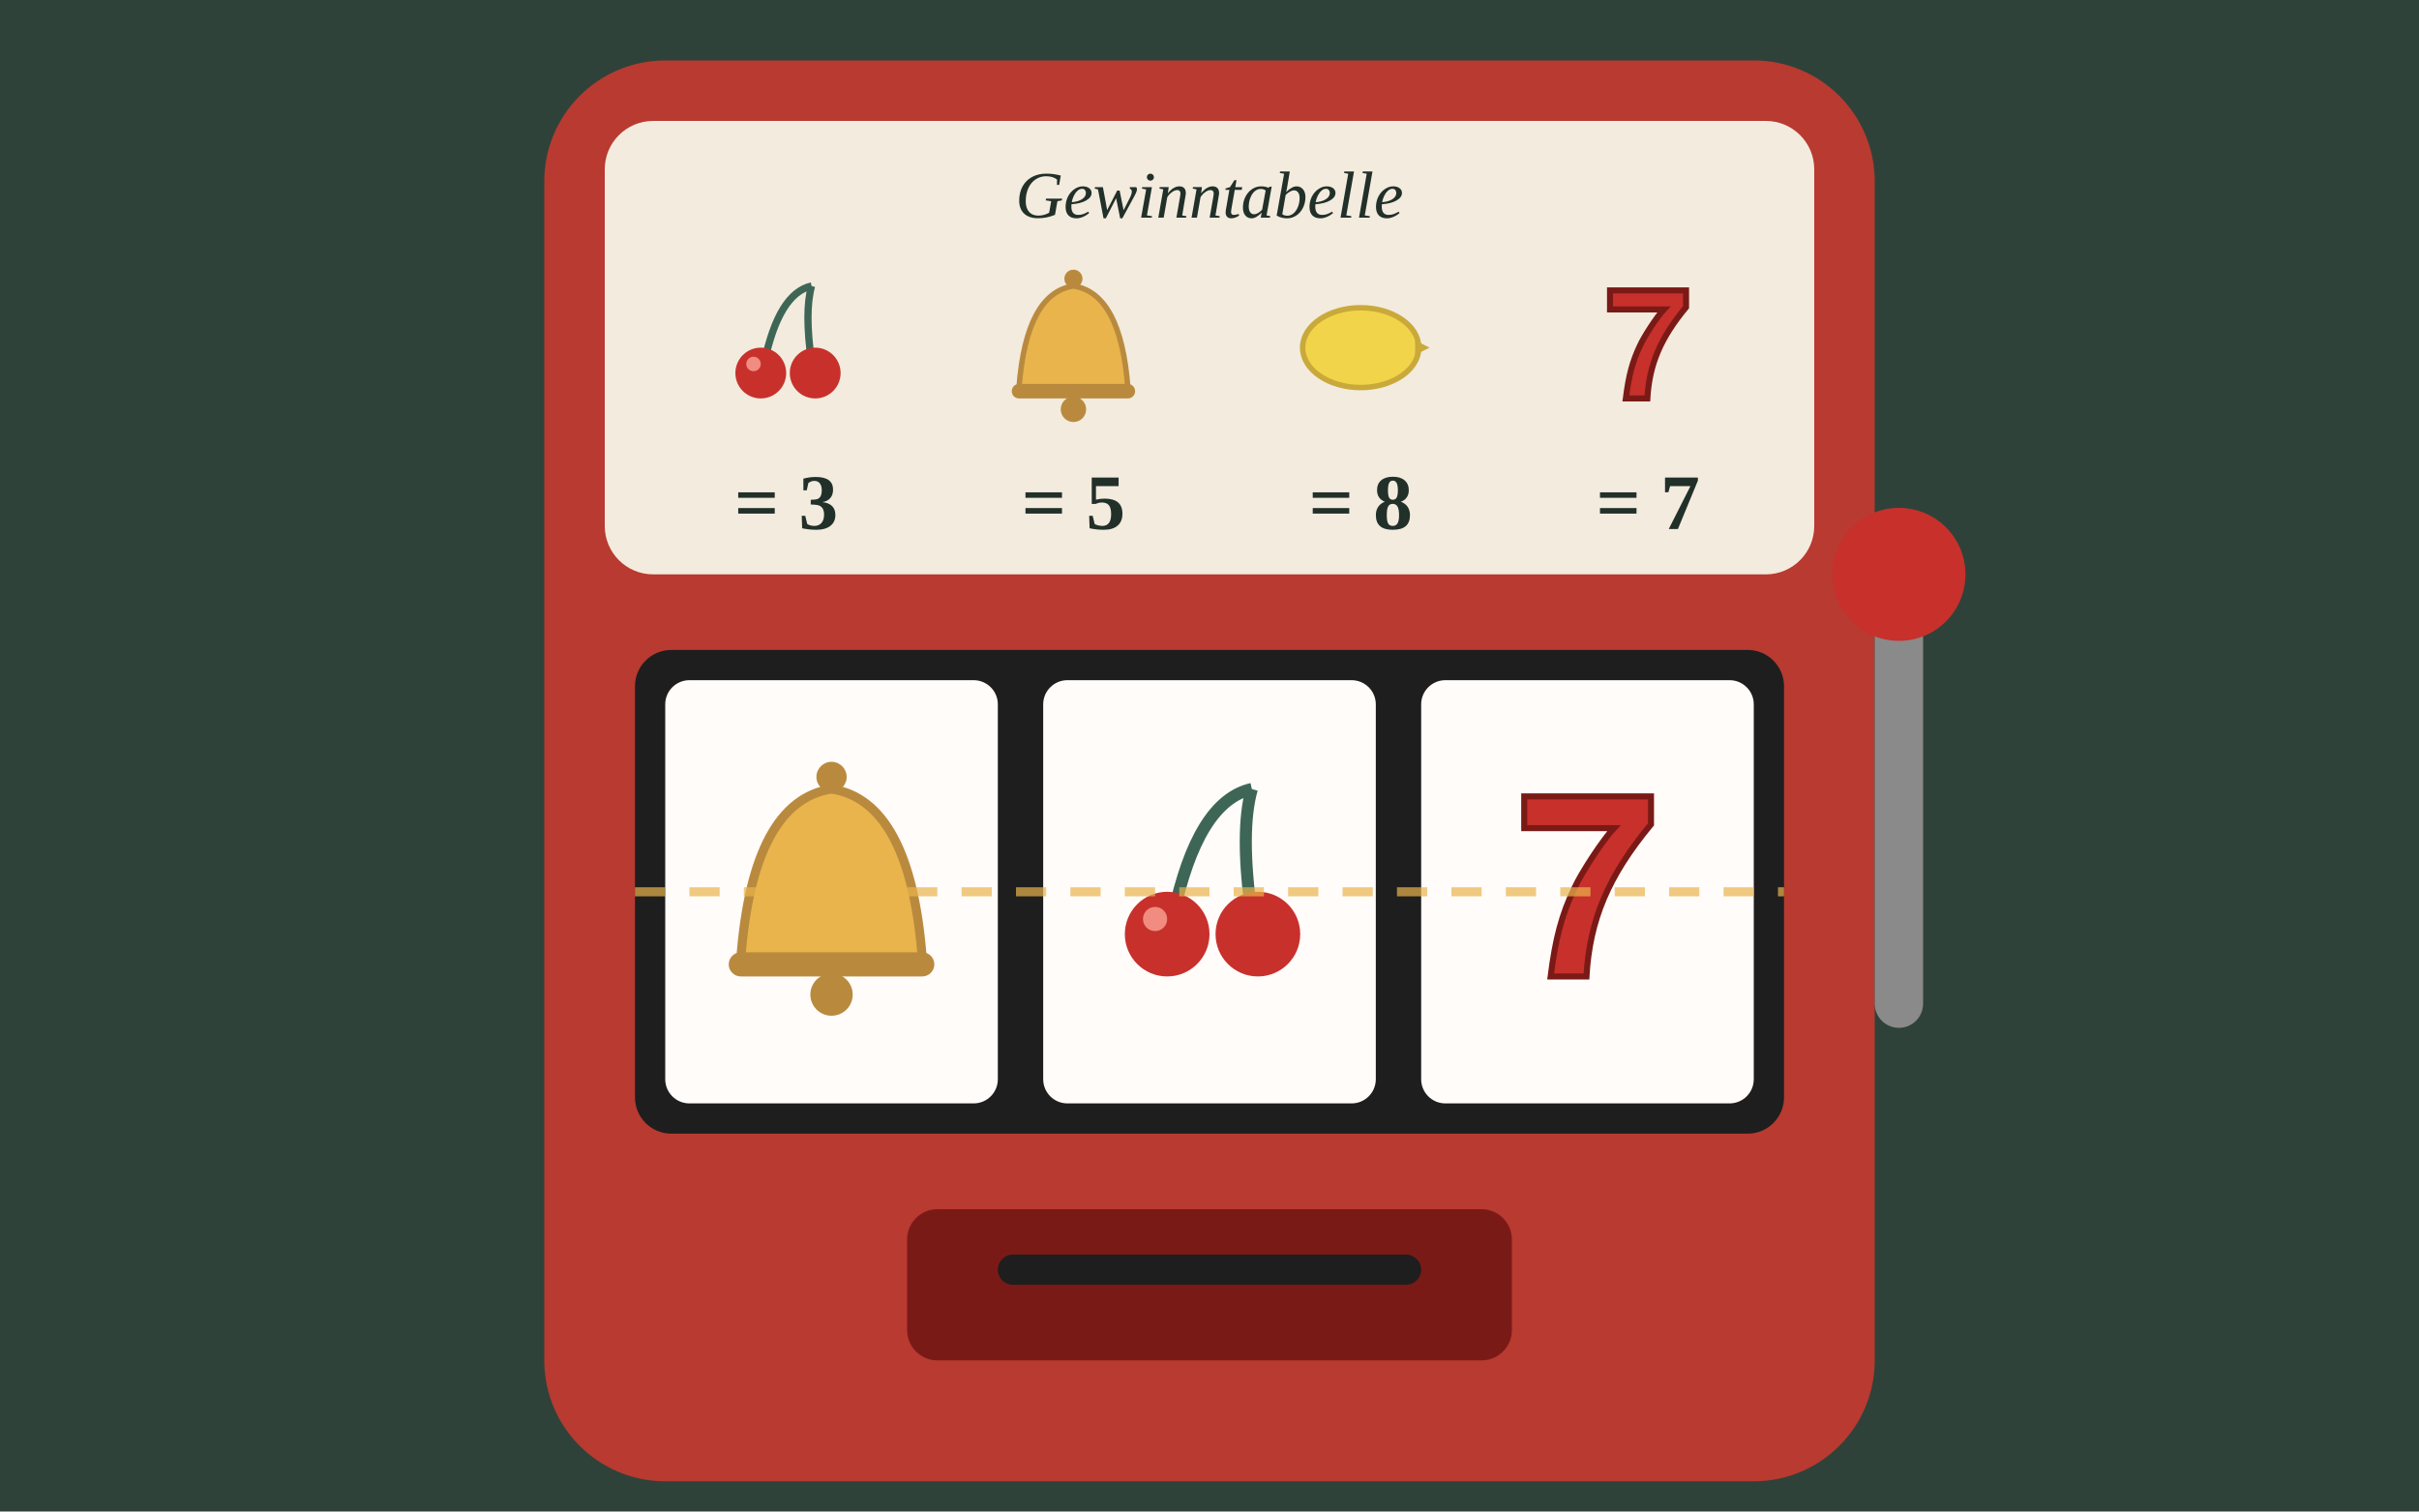
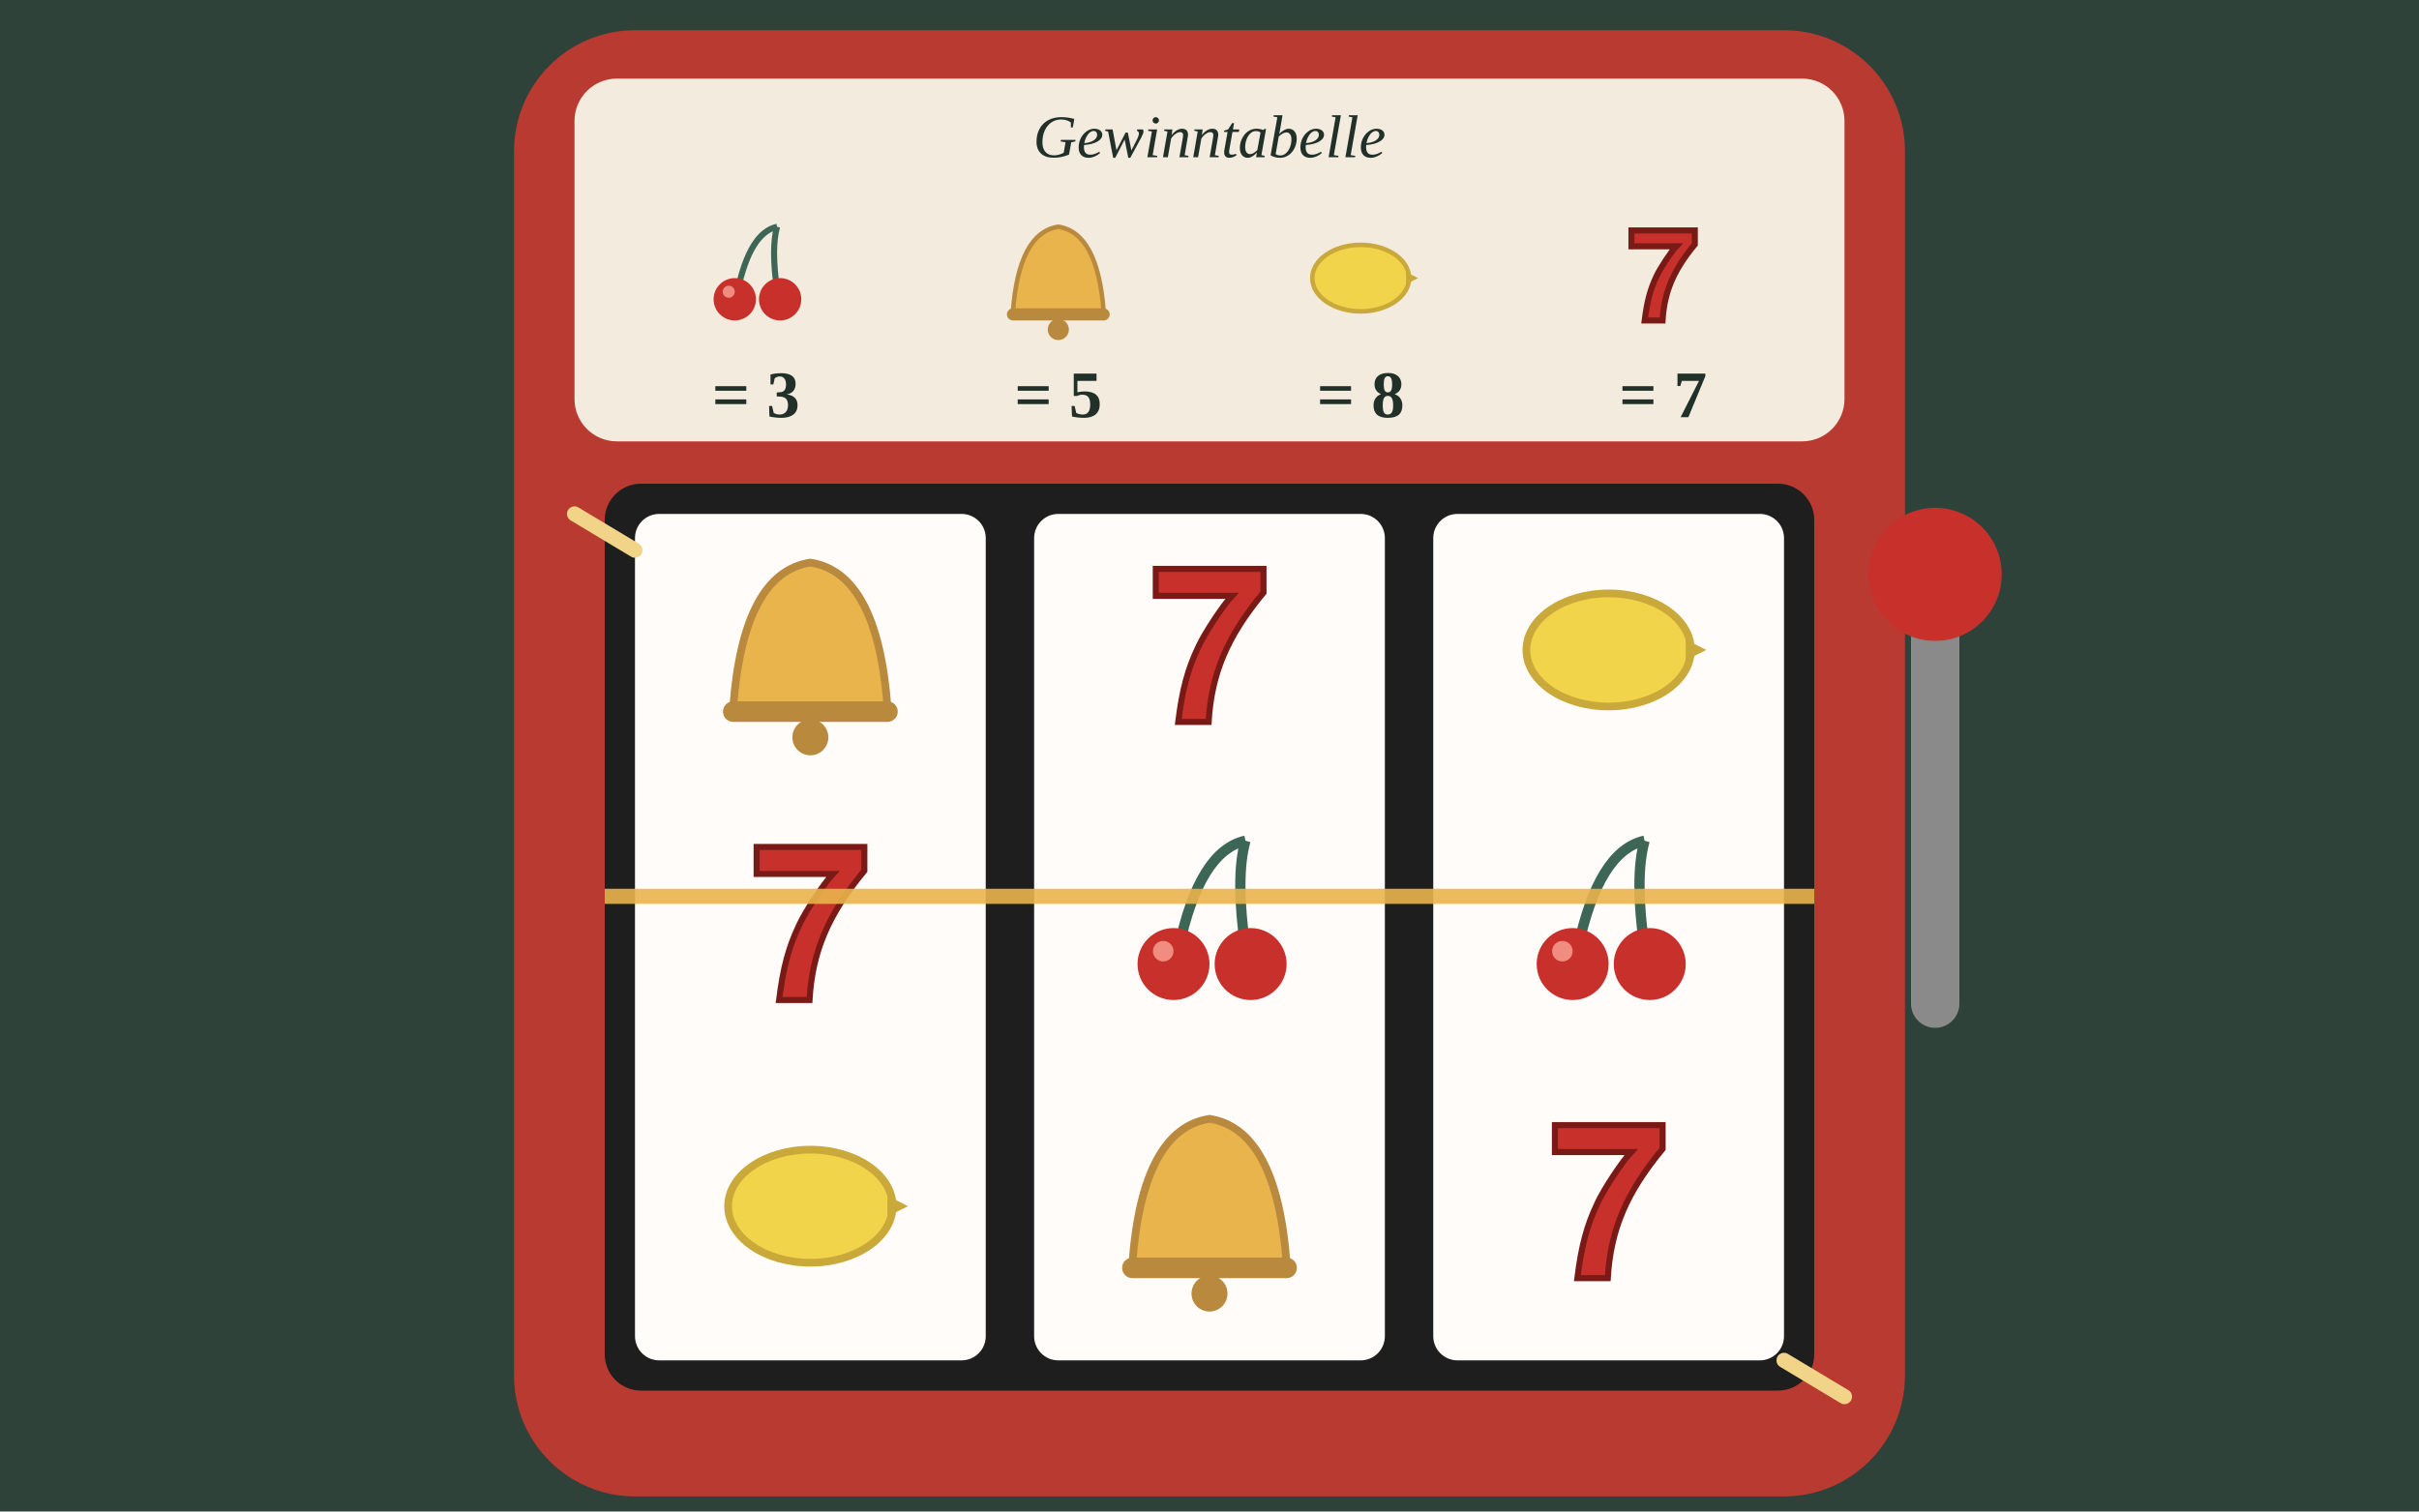
<svg xmlns="http://www.w3.org/2000/svg" viewBox="0 0 800 500" font-family="Georgia, 'Times New Roman', serif">
  <rect width="800" height="500" fill="#2F4239" />
-   <rect x="180" y="20" width="440" height="470" rx="40" fill="#B83A30" />
-   <rect x="200" y="40" width="400" height="150" rx="16" fill="#F3EBDD" />
-   <text x="400" y="72" text-anchor="middle" font-size="22" font-style="italic" fill="#22302A">Gewinntabelle</text>
-   <g transform="translate(260 115) scale(0.6)">
+   <rect x="170" y="10" width="460" height="485" rx="40" fill="#B83A30" />
+   <rect x="190" y="26" width="420" height="120" rx="14" fill="#F3EBDD" />
+   <text x="400" y="52" text-anchor="middle" font-size="20" font-style="italic" fill="#22302A">Gewinntabelle</text>
+   <g transform="translate(250 92) scale(0.5)">
    <path d="M-12 8 Q-4 -30 14 -34 M14 8 Q10 -20 14 -34" stroke="#3E6656" stroke-width="4" fill="none" />
    <circle cx="-14" cy="14" r="14" fill="#C8302C" />
    <circle cx="16" cy="14" r="14" fill="#C8302C" />
    <circle cx="-18" cy="9" r="4" fill="#F08C80" />
  </g>
-   <text x="260" y="175" text-anchor="middle" font-size="26" font-weight="bold" fill="#22302A">= 3</text>
-   <g transform="translate(355 115) scale(0.6)">
+   <text x="250" y="138" text-anchor="middle" font-size="22" font-weight="bold" fill="#22302A">= 3</text>
+   <g transform="translate(350 92) scale(0.5)">
    <path d="M-30 22 Q-26 -30 0 -34 Q26 -30 30 22z" fill="#E9B44C" stroke="#B98A3E" stroke-width="3" />
    <rect x="-34" y="20" width="68" height="8" rx="4" fill="#B98A3E" />
    <circle cx="0" cy="34" r="7" fill="#B98A3E" />
-     <circle cx="0" cy="-38" r="5" fill="#B98A3E" />
  </g>
-   <text x="355" y="175" text-anchor="middle" font-size="26" font-weight="bold" fill="#22302A">= 5</text>
-   <g transform="translate(450 115) scale(0.6)">
+   <text x="350" y="138" text-anchor="middle" font-size="22" font-weight="bold" fill="#22302A">= 5</text>
+   <g transform="translate(450 92) scale(0.5)">
    <ellipse cx="0" cy="0" rx="32" ry="22" fill="#F2D44A" stroke="#C9A93A" stroke-width="3" />
    <path d="M30 -4 l8 4 -8 4z" fill="#C9A93A" />
  </g>
-   <text x="450" y="175" text-anchor="middle" font-size="26" font-weight="bold" fill="#22302A">= 8</text>
-   <text x="545" y="131.8" text-anchor="middle" font-size="50.4" font-weight="bold" fill="#C8302C" stroke="#7A1A16" stroke-width="2" font-family="Helvetica, Arial, sans-serif">7</text>
-   <text x="545" y="175" text-anchor="middle" font-size="26" font-weight="bold" fill="#22302A">= 7</text>
-   <rect x="210" y="215" width="380" height="160" rx="12" fill="#1E1E1E" />
-   <rect x="220" y="225" width="110" height="140" rx="8" fill="#FFFCFA" />
-   <g transform="translate(275 295) scale(1)">
+   <text x="450" y="138" text-anchor="middle" font-size="22" font-weight="bold" fill="#22302A">= 8</text>
+   <text x="550" y="106.0" text-anchor="middle" font-size="42.0" font-weight="bold" fill="#C8302C" stroke="#7A1A16" stroke-width="2" font-family="Helvetica, Arial, sans-serif">7</text>
+   <text x="550" y="138" text-anchor="middle" font-size="22" font-weight="bold" fill="#22302A">= 7</text>
+   <rect x="200" y="160" width="400" height="300" rx="12" fill="#1E1E1E" />
+   <rect x="210" y="170" width="116" height="280" rx="8" fill="#FFFCFA" />
+   <g transform="translate(268 215) scale(0.85)">
    <path d="M-30 22 Q-26 -30 0 -34 Q26 -30 30 22z" fill="#E9B44C" stroke="#B98A3E" stroke-width="3" />
    <rect x="-34" y="20" width="68" height="8" rx="4" fill="#B98A3E" />
    <circle cx="0" cy="34" r="7" fill="#B98A3E" />
-     <circle cx="0" cy="-38" r="5" fill="#B98A3E" />
  </g>
-   <rect x="345" y="225" width="110" height="140" rx="8" fill="#FFFCFA" />
-   <g transform="translate(400 295) scale(1)">
+   <text x="268" y="330.8" text-anchor="middle" font-size="71.4" font-weight="bold" fill="#C8302C" stroke="#7A1A16" stroke-width="2" font-family="Helvetica, Arial, sans-serif">7</text>
+   <g transform="translate(268 399) scale(0.85)">
+     <ellipse cx="0" cy="0" rx="32" ry="22" fill="#F2D44A" stroke="#C9A93A" stroke-width="3" />
+     <path d="M30 -4 l8 4 -8 4z" fill="#C9A93A" />
+   </g>
+   <rect x="342" y="170" width="116" height="280" rx="8" fill="#FFFCFA" />
+   <text x="400" y="238.8" text-anchor="middle" font-size="71.4" font-weight="bold" fill="#C8302C" stroke="#7A1A16" stroke-width="2" font-family="Helvetica, Arial, sans-serif">7</text>
+   <g transform="translate(400 307) scale(0.85)">
    <path d="M-12 8 Q-4 -30 14 -34 M14 8 Q10 -20 14 -34" stroke="#3E6656" stroke-width="4" fill="none" />
    <circle cx="-14" cy="14" r="14" fill="#C8302C" />
    <circle cx="16" cy="14" r="14" fill="#C8302C" />
    <circle cx="-18" cy="9" r="4" fill="#F08C80" />
  </g>
-   <rect x="470" y="225" width="110" height="140" rx="8" fill="#FFFCFA" />
-   <text x="525" y="323" text-anchor="middle" font-size="84" font-weight="bold" fill="#C8302C" stroke="#7A1A16" stroke-width="2" font-family="Helvetica, Arial, sans-serif">7</text>
-   <path d="M210 295 h380" stroke="#E9B44C" stroke-width="3" stroke-dasharray="10 8" opacity=".7" />
-   <rect x="620" y="200" width="16" height="140" rx="8" fill="#8A8A8A" />
-   <circle cx="628" cy="190" r="22" fill="#C8302C" />
-   <rect x="300" y="400" width="200" height="50" rx="10" fill="#7A1A16" />
-   <rect x="330" y="415" width="140" height="10" rx="5" fill="#1E1E1E" />
+   <g transform="translate(400 399) scale(0.85)">
+     <path d="M-30 22 Q-26 -30 0 -34 Q26 -30 30 22z" fill="#E9B44C" stroke="#B98A3E" stroke-width="3" />
+     <rect x="-34" y="20" width="68" height="8" rx="4" fill="#B98A3E" />
+     <circle cx="0" cy="34" r="7" fill="#B98A3E" />
+   </g>
+   <rect x="474" y="170" width="116" height="280" rx="8" fill="#FFFCFA" />
+   <g transform="translate(532 215) scale(0.85)">
+     <ellipse cx="0" cy="0" rx="32" ry="22" fill="#F2D44A" stroke="#C9A93A" stroke-width="3" />
+     <path d="M30 -4 l8 4 -8 4z" fill="#C9A93A" />
+   </g>
+   <g transform="translate(532 307) scale(0.85)">
+     <path d="M-12 8 Q-4 -30 14 -34 M14 8 Q10 -20 14 -34" stroke="#3E6656" stroke-width="4" fill="none" />
+     <circle cx="-14" cy="14" r="14" fill="#C8302C" />
+     <circle cx="16" cy="14" r="14" fill="#C8302C" />
+     <circle cx="-18" cy="9" r="4" fill="#F08C80" />
+   </g>
+   <text x="532" y="422.8" text-anchor="middle" font-size="71.4" font-weight="bold" fill="#C8302C" stroke="#7A1A16" stroke-width="2" font-family="Helvetica, Arial, sans-serif">7</text>
+   <rect x="200" y="294" width="400" height="5" fill="#E9B44C" opacity=".9" />
+   <path d="M190 170 L210 182 M590 450 L610 462" stroke="#F2D488" stroke-width="5" stroke-linecap="round" />
+   <rect x="632" y="200" width="16" height="140" rx="8" fill="#8A8A8A" />
+   <circle cx="640" cy="190" r="22" fill="#C8302C" />
</svg>
